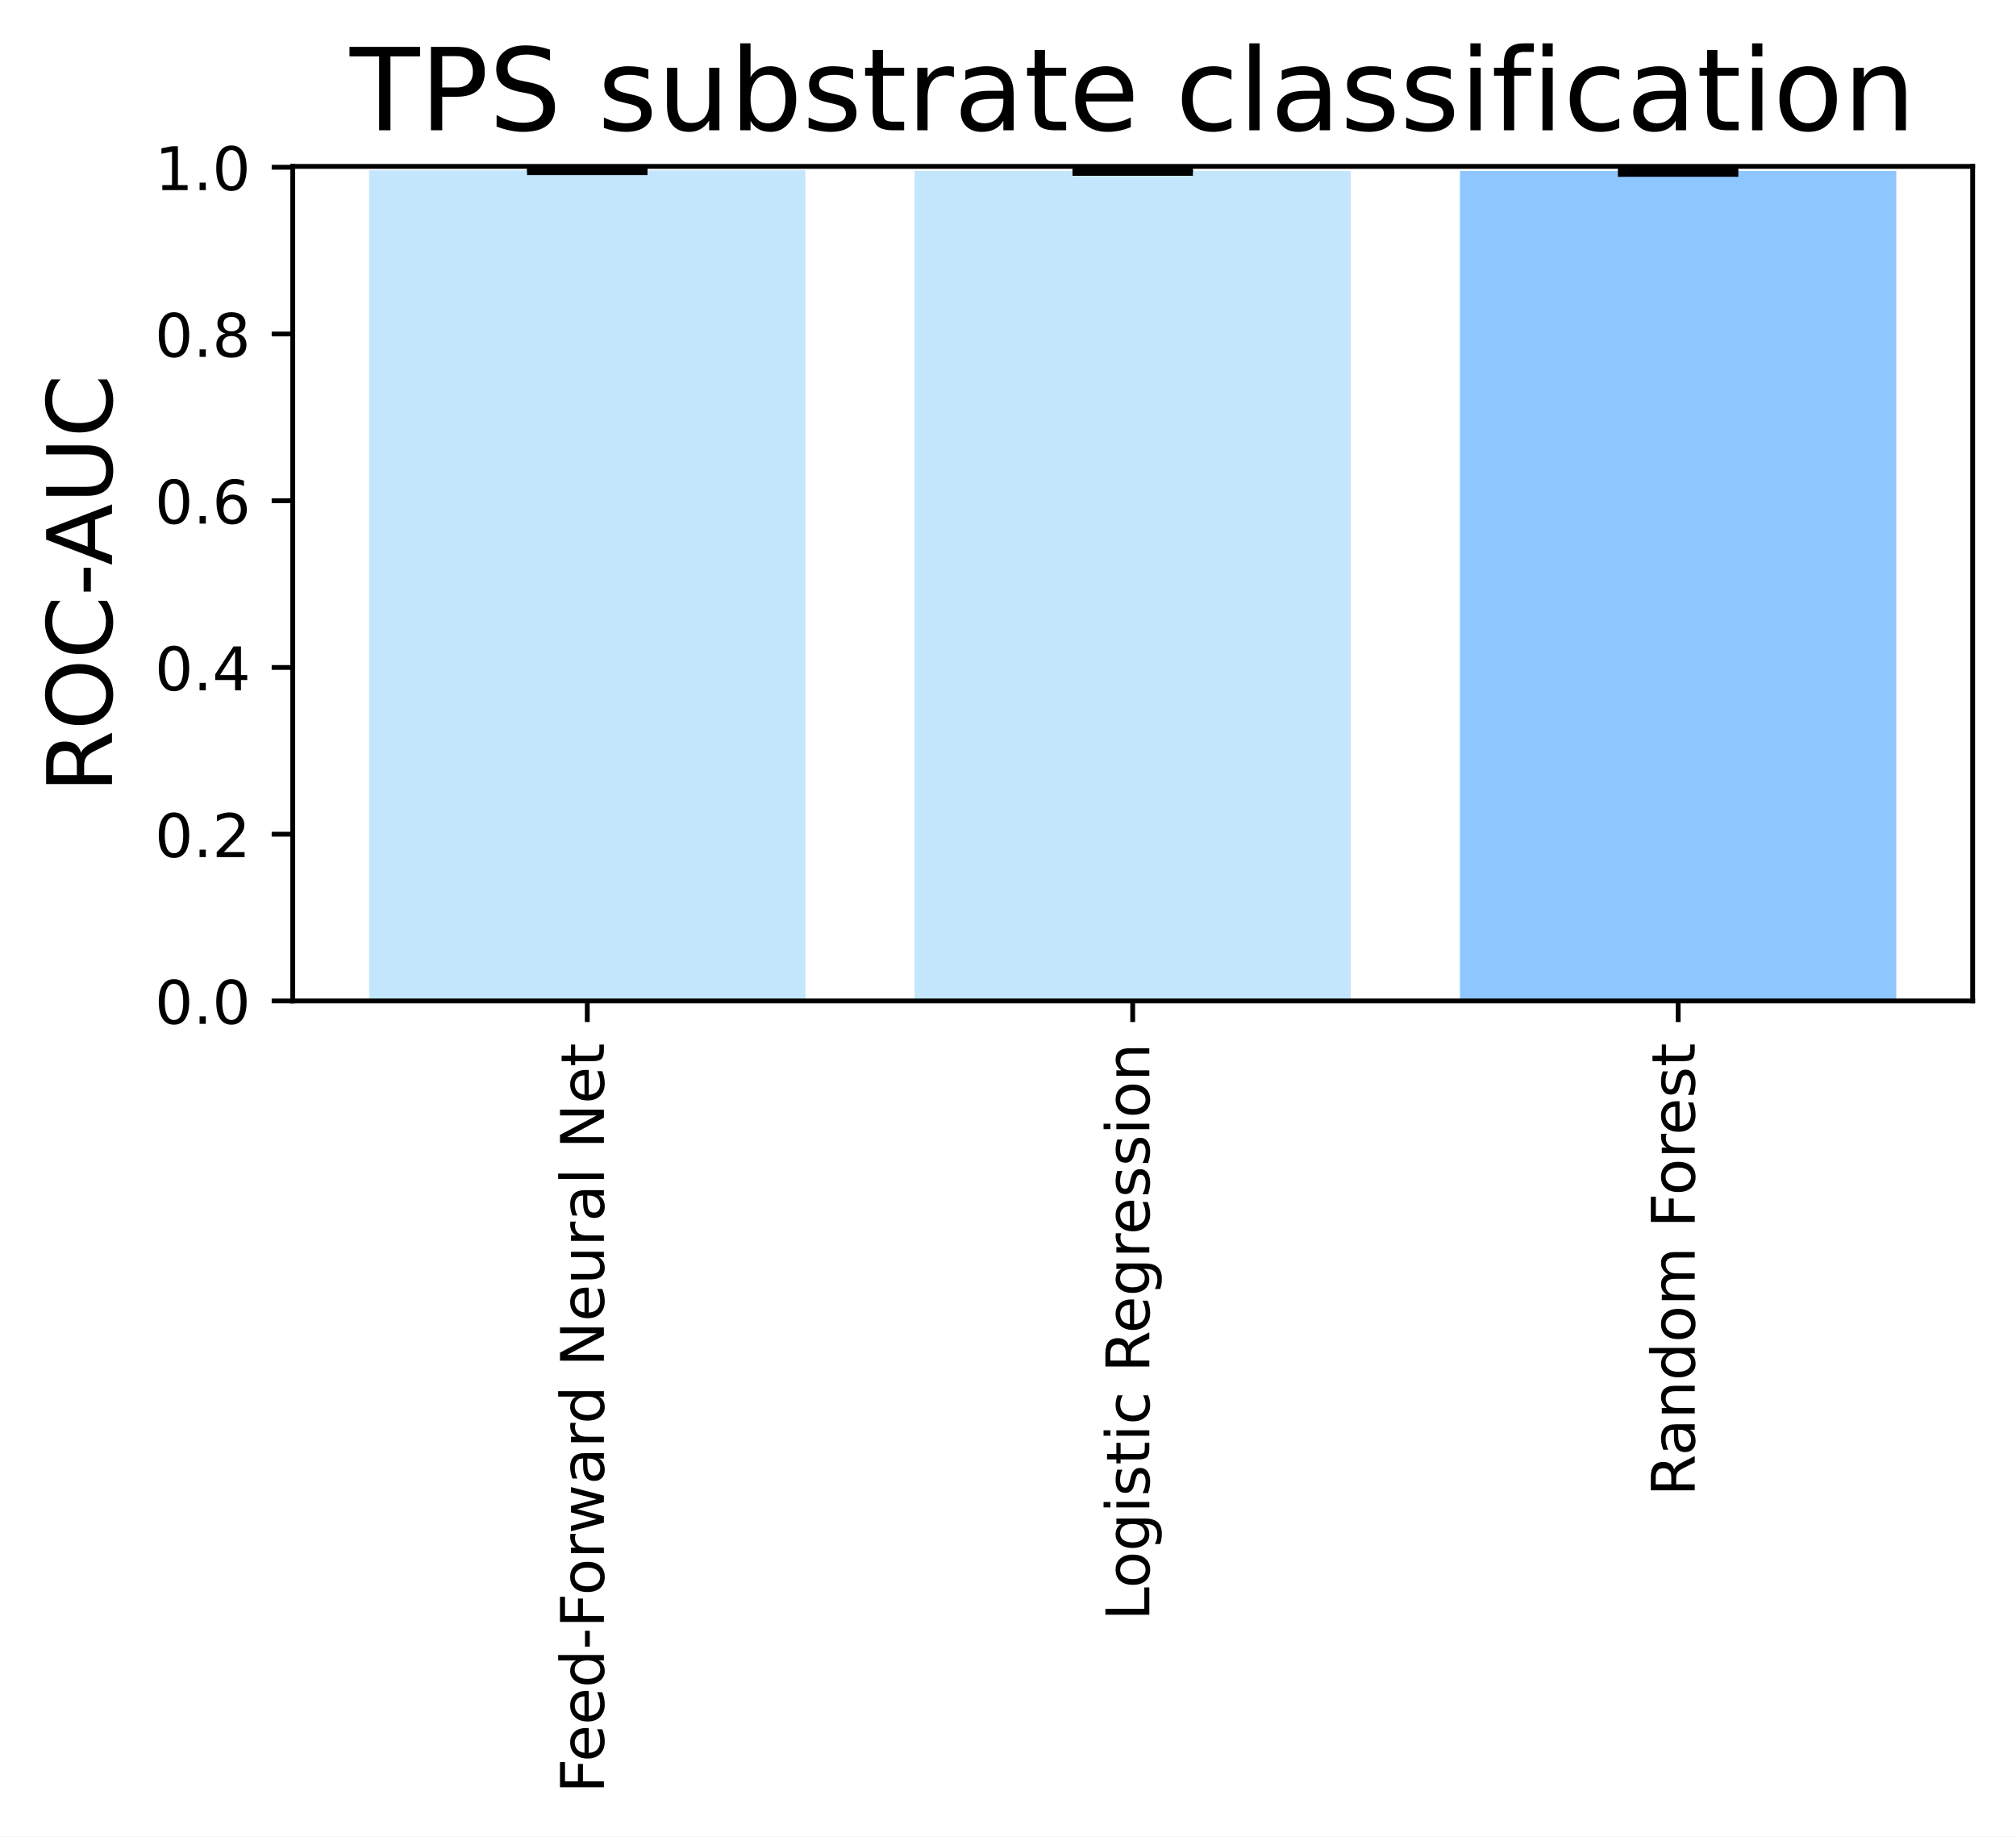
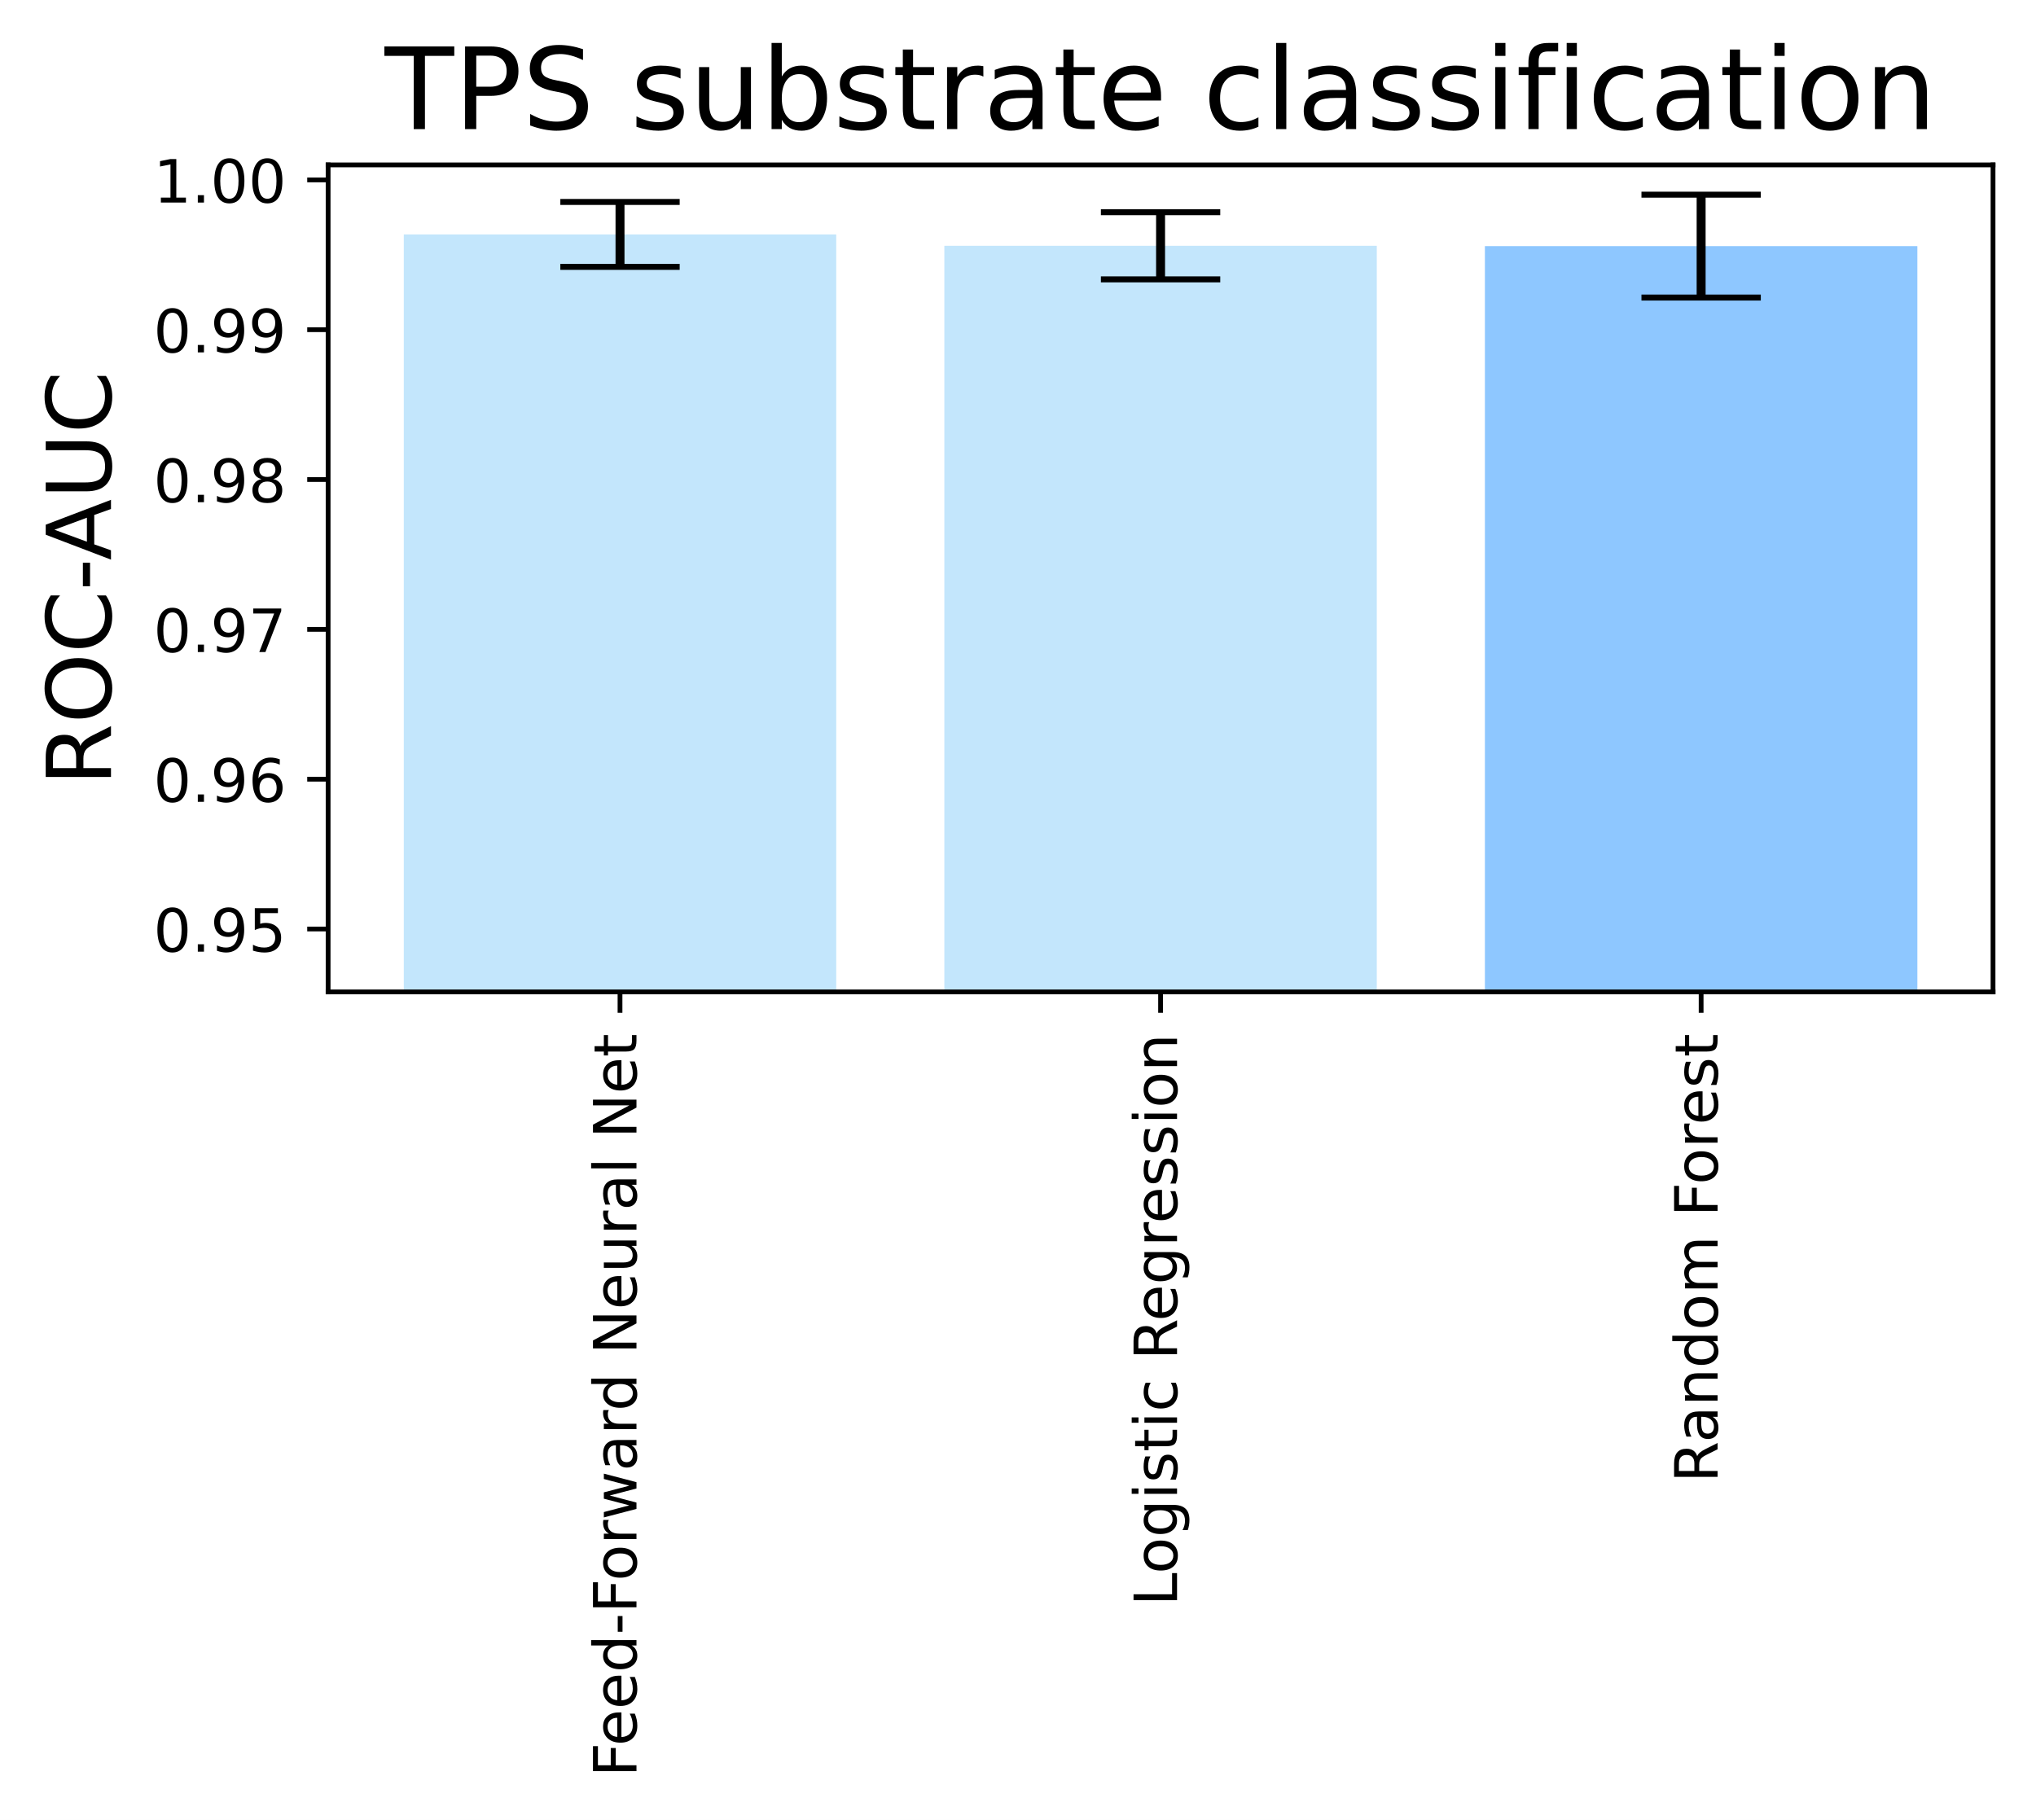
- <svg xmlns="http://www.w3.org/2000/svg" xmlns:xlink="http://www.w3.org/1999/xlink" width="334.82pt" height="305.01pt" viewBox="0 0 334.82 305.01" version="1.1">
+ <svg xmlns="http://www.w3.org/2000/svg" xmlns:xlink="http://www.w3.org/1999/xlink" width="341.183pt" height="305.01pt" viewBox="0 0 341.183 305.01" version="1.1">
  <defs>
    <style type="text/css">*{stroke-linejoin: round; stroke-linecap: butt}</style>
  </defs>
  <g id="figure_1">
    <g id="patch_1">
-       <path d="M 0 305.01  L 334.82 305.01  L 334.82 -0  L 0 -0  z " style="fill: #ffffff" />
+       <path d="M 0 305.01  L 341.183 305.01  L 341.183 -0  L 0 -0  z " style="fill: #ffffff" />
    </g>
    <g id="axes_1">
      <g id="patch_2">
-         <path d="M 48.62 166.237  L 327.62 166.237  L 327.62 27.637  L 48.62 27.637  z " style="fill: #ffffff" />
+         <path d="M 54.983 166.237  L 333.983 166.237  L 333.983 27.637  L 54.983 27.637  z " style="fill: #ffffff" />
      </g>
      <g id="patch_3">
-         <path d="M 61.302 166.237  L 133.77 166.237  L 133.77 28.28  L 61.302 28.28  z " clip-path="url(#pe948270508)" style="fill: #87cefa; opacity: 0.5" />
+         <path d="M 67.665 2541.052  L 140.132 2541.052  L 140.132 39.289  L 67.665 39.289  z " clip-path="url(#p6c520868b0)" style="fill: #87cefa; opacity: 0.5" />
      </g>
      <g id="patch_4">
-         <path d="M 151.887 166.237  L 224.354 166.237  L 224.354 28.385  L 151.887 28.385  z " clip-path="url(#pe948270508)" style="fill: #87cefa; opacity: 0.5" />
+         <path d="M 158.249 2541.052  L 230.717 2541.052  L 230.717 41.192  L 158.249 41.192  z " clip-path="url(#p6c520868b0)" style="fill: #87cefa; opacity: 0.5" />
      </g>
      <g id="patch_5">
-         <path d="M 242.471 166.237  L 314.938 166.237  L 314.938 28.388  L 242.471 28.388  z " clip-path="url(#pe948270508)" style="fill: #1e90ff; opacity: 0.5" />
+         <path d="M 248.833 2541.052  L 321.301 2541.052  L 321.301 41.247  L 248.833 41.247  z " clip-path="url(#p6c520868b0)" style="fill: #1e90ff; opacity: 0.5" />
      </g>
      <g id="matplotlib.axis_1">
        <g id="xtick_1">
          <g id="line2d_1">
            <defs>
-               <path id="md36cc31eba" d="M 0 0  L 0 3.5  " style="stroke: #000000; stroke-width: 0.8" />
+               <path id="m7639a7c3d3" d="M 0 0  L 0 3.5  " style="stroke: #000000; stroke-width: 0.8" />
            </defs>
            <g>
-               <use xlink:href="#md36cc31eba" x="97.536" y="166.237" style="stroke: #000000; stroke-width: 0.8" />
+               <use xlink:href="#m7639a7c3d3" x="103.898" y="166.237" style="stroke: #000000; stroke-width: 0.8" />
            </g>
          </g>
          <g id="text_1">
-             <g transform="translate(100.2953 297.8105) rotate(-90) scale(0.1 -0.1)">
+             <g transform="translate(106.6578 297.8105) rotate(-90) scale(0.1 -0.1)">
              <defs>
                <path id="DejaVuSans-46" d="M 628 4666  L 3309 4666  L 3309 4134  L 1259 4134  L 1259 2759  L 3109 2759  L 3109 2228  L 1259 2228  L 1259 0  L 628 0  L 628 4666  z " transform="scale(0.015625)" />
                <path id="DejaVuSans-65" d="M 3597 1894  L 3597 1613  L 953 1613  Q 991 1019 1311 708  Q 1631 397 2203 397  Q 2534 397 2845 478  Q 3156 559 3463 722  L 3463 178  Q 3153 47 2828 -22  Q 2503 -91 2169 -91  Q 1331 -91 842 396  Q 353 884 353 1716  Q 353 2575 817 3079  Q 1281 3584 2069 3584  Q 2775 3584 3186 3129  Q 3597 2675 3597 1894  z M 3022 2063  Q 3016 2534 2758 2815  Q 2500 3097 2075 3097  Q 1594 3097 1305 2825  Q 1016 2553 972 2059  L 3022 2063  z " transform="scale(0.015625)" />
                <path id="DejaVuSans-64" d="M 2906 2969  L 2906 4863  L 3481 4863  L 3481 0  L 2906 0  L 2906 525  Q 2725 213 2448 61  Q 2172 -91 1784 -91  Q 1150 -91 751 415  Q 353 922 353 1747  Q 353 2572 751 3078  Q 1150 3584 1784 3584  Q 2172 3584 2448 3432  Q 2725 3281 2906 2969  z M 947 1747  Q 947 1113 1208 752  Q 1469 391 1925 391  Q 2381 391 2643 752  Q 2906 1113 2906 1747  Q 2906 2381 2643 2742  Q 2381 3103 1925 3103  Q 1469 3103 1208 2742  Q 947 2381 947 1747  z " transform="scale(0.015625)" />
                <path id="DejaVuSans-2d" d="M 313 2009  L 1997 2009  L 1997 1497  L 313 1497  L 313 2009  z " transform="scale(0.015625)" />
                <path id="DejaVuSans-6f" d="M 1959 3097  Q 1497 3097 1228 2736  Q 959 2375 959 1747  Q 959 1119 1226 758  Q 1494 397 1959 397  Q 2419 397 2687 759  Q 2956 1122 2956 1747  Q 2956 2369 2687 2733  Q 2419 3097 1959 3097  z M 1959 3584  Q 2709 3584 3137 3096  Q 3566 2609 3566 1747  Q 3566 888 3137 398  Q 2709 -91 1959 -91  Q 1206 -91 779 398  Q 353 888 353 1747  Q 353 2609 779 3096  Q 1206 3584 1959 3584  z " transform="scale(0.015625)" />
                <path id="DejaVuSans-72" d="M 2631 2963  Q 2534 3019 2420 3045  Q 2306 3072 2169 3072  Q 1681 3072 1420 2755  Q 1159 2438 1159 1844  L 1159 0  L 581 0  L 581 3500  L 1159 3500  L 1159 2956  Q 1341 3275 1631 3429  Q 1922 3584 2338 3584  Q 2397 3584 2469 3576  Q 2541 3569 2628 3553  L 2631 2963  z " transform="scale(0.015625)" />
                <path id="DejaVuSans-77" d="M 269 3500  L 844 3500  L 1563 769  L 2278 3500  L 2956 3500  L 3675 769  L 4391 3500  L 4966 3500  L 4050 0  L 3372 0  L 2619 2869  L 1863 0  L 1184 0  L 269 3500  z " transform="scale(0.015625)" />
                <path id="DejaVuSans-61" d="M 2194 1759  Q 1497 1759 1228 1600  Q 959 1441 959 1056  Q 959 750 1161 570  Q 1363 391 1709 391  Q 2188 391 2477 730  Q 2766 1069 2766 1631  L 2766 1759  L 2194 1759  z M 3341 1997  L 3341 0  L 2766 0  L 2766 531  Q 2569 213 2275 61  Q 1981 -91 1556 -91  Q 1019 -91 701 211  Q 384 513 384 1019  Q 384 1609 779 1909  Q 1175 2209 1959 2209  L 2766 2209  L 2766 2266  Q 2766 2663 2505 2880  Q 2244 3097 1772 3097  Q 1472 3097 1187 3025  Q 903 2953 641 2809  L 641 3341  Q 956 3463 1253 3523  Q 1550 3584 1831 3584  Q 2591 3584 2966 3190  Q 3341 2797 3341 1997  z " transform="scale(0.015625)" />
                <path id="DejaVuSans-20" transform="scale(0.015625)" />
                <path id="DejaVuSans-4e" d="M 628 4666  L 1478 4666  L 3547 763  L 3547 4666  L 4159 4666  L 4159 0  L 3309 0  L 1241 3903  L 1241 0  L 628 0  L 628 4666  z " transform="scale(0.015625)" />
                <path id="DejaVuSans-75" d="M 544 1381  L 544 3500  L 1119 3500  L 1119 1403  Q 1119 906 1312 657  Q 1506 409 1894 409  Q 2359 409 2629 706  Q 2900 1003 2900 1516  L 2900 3500  L 3475 3500  L 3475 0  L 2900 0  L 2900 538  Q 2691 219 2414 64  Q 2138 -91 1772 -91  Q 1169 -91 856 284  Q 544 659 544 1381  z M 1991 3584  L 1991 3584  z " transform="scale(0.015625)" />
                <path id="DejaVuSans-6c" d="M 603 4863  L 1178 4863  L 1178 0  L 603 0  L 603 4863  z " transform="scale(0.015625)" />
                <path id="DejaVuSans-74" d="M 1172 4494  L 1172 3500  L 2356 3500  L 2356 3053  L 1172 3053  L 1172 1153  Q 1172 725 1289 603  Q 1406 481 1766 481  L 2356 481  L 2356 0  L 1766 0  Q 1100 0 847 248  Q 594 497 594 1153  L 594 3053  L 172 3053  L 172 3500  L 594 3500  L 594 4494  L 1172 4494  z " transform="scale(0.015625)" />
              </defs>
              <use xlink:href="#DejaVuSans-46" />
              <use xlink:href="#DejaVuSans-65" x="52.02" />
              <use xlink:href="#DejaVuSans-65" x="113.543" />
              <use xlink:href="#DejaVuSans-64" x="175.066" />
              <use xlink:href="#DejaVuSans-2d" x="238.543" />
              <use xlink:href="#DejaVuSans-46" x="274.627" />
              <use xlink:href="#DejaVuSans-6f" x="328.521" />
              <use xlink:href="#DejaVuSans-72" x="389.703" />
              <use xlink:href="#DejaVuSans-77" x="430.816" />
              <use xlink:href="#DejaVuSans-61" x="512.604" />
              <use xlink:href="#DejaVuSans-72" x="573.883" />
              <use xlink:href="#DejaVuSans-64" x="613.246" />
              <use xlink:href="#DejaVuSans-20" x="676.723" />
              <use xlink:href="#DejaVuSans-4e" x="708.51" />
              <use xlink:href="#DejaVuSans-65" x="783.314" />
              <use xlink:href="#DejaVuSans-75" x="844.838" />
              <use xlink:href="#DejaVuSans-72" x="908.217" />
              <use xlink:href="#DejaVuSans-61" x="949.33" />
              <use xlink:href="#DejaVuSans-6c" x="1010.609" />
              <use xlink:href="#DejaVuSans-20" x="1038.393" />
              <use xlink:href="#DejaVuSans-4e" x="1070.18" />
              <use xlink:href="#DejaVuSans-65" x="1144.984" />
              <use xlink:href="#DejaVuSans-74" x="1206.508" />
            </g>
          </g>
        </g>
        <g id="xtick_2">
          <g id="line2d_2">
            <g>
-               <use xlink:href="#md36cc31eba" x="188.12" y="166.237" style="stroke: #000000; stroke-width: 0.8" />
+               <use xlink:href="#m7639a7c3d3" x="194.483" y="166.237" style="stroke: #000000; stroke-width: 0.8" />
            </g>
          </g>
          <g id="text_2">
-             <g transform="translate(190.8797 269.1558) rotate(-90) scale(0.1 -0.1)">
+             <g transform="translate(197.2422 269.1558) rotate(-90) scale(0.1 -0.1)">
              <defs>
                <path id="DejaVuSans-4c" d="M 628 4666  L 1259 4666  L 1259 531  L 3531 531  L 3531 0  L 628 0  L 628 4666  z " transform="scale(0.015625)" />
                <path id="DejaVuSans-67" d="M 2906 1791  Q 2906 2416 2648 2759  Q 2391 3103 1925 3103  Q 1463 3103 1205 2759  Q 947 2416 947 1791  Q 947 1169 1205 825  Q 1463 481 1925 481  Q 2391 481 2648 825  Q 2906 1169 2906 1791  z M 3481 434  Q 3481 -459 3084 -895  Q 2688 -1331 1869 -1331  Q 1566 -1331 1297 -1286  Q 1028 -1241 775 -1147  L 775 -588  Q 1028 -725 1275 -790  Q 1522 -856 1778 -856  Q 2344 -856 2625 -561  Q 2906 -266 2906 331  L 2906 616  Q 2728 306 2450 153  Q 2172 0 1784 0  Q 1141 0 747 490  Q 353 981 353 1791  Q 353 2603 747 3093  Q 1141 3584 1784 3584  Q 2172 3584 2450 3431  Q 2728 3278 2906 2969  L 2906 3500  L 3481 3500  L 3481 434  z " transform="scale(0.015625)" />
                <path id="DejaVuSans-69" d="M 603 3500  L 1178 3500  L 1178 0  L 603 0  L 603 3500  z M 603 4863  L 1178 4863  L 1178 4134  L 603 4134  L 603 4863  z " transform="scale(0.015625)" />
                <path id="DejaVuSans-73" d="M 2834 3397  L 2834 2853  Q 2591 2978 2328 3040  Q 2066 3103 1784 3103  Q 1356 3103 1142 2972  Q 928 2841 928 2578  Q 928 2378 1081 2264  Q 1234 2150 1697 2047  L 1894 2003  Q 2506 1872 2764 1633  Q 3022 1394 3022 966  Q 3022 478 2636 193  Q 2250 -91 1575 -91  Q 1294 -91 989 -36  Q 684 19 347 128  L 347 722  Q 666 556 975 473  Q 1284 391 1588 391  Q 1994 391 2212 530  Q 2431 669 2431 922  Q 2431 1156 2273 1281  Q 2116 1406 1581 1522  L 1381 1569  Q 847 1681 609 1914  Q 372 2147 372 2553  Q 372 3047 722 3315  Q 1072 3584 1716 3584  Q 2034 3584 2315 3537  Q 2597 3491 2834 3397  z " transform="scale(0.015625)" />
                <path id="DejaVuSans-63" d="M 3122 3366  L 3122 2828  Q 2878 2963 2633 3030  Q 2388 3097 2138 3097  Q 1578 3097 1268 2742  Q 959 2388 959 1747  Q 959 1106 1268 751  Q 1578 397 2138 397  Q 2388 397 2633 464  Q 2878 531 3122 666  L 3122 134  Q 2881 22 2623 -34  Q 2366 -91 2075 -91  Q 1284 -91 818 406  Q 353 903 353 1747  Q 353 2603 823 3093  Q 1294 3584 2113 3584  Q 2378 3584 2631 3529  Q 2884 3475 3122 3366  z " transform="scale(0.015625)" />
                <path id="DejaVuSans-52" d="M 2841 2188  Q 3044 2119 3236 1894  Q 3428 1669 3622 1275  L 4263 0  L 3584 0  L 2988 1197  Q 2756 1666 2539 1819  Q 2322 1972 1947 1972  L 1259 1972  L 1259 0  L 628 0  L 628 4666  L 2053 4666  Q 2853 4666 3247 4331  Q 3641 3997 3641 3322  Q 3641 2881 3436 2590  Q 3231 2300 2841 2188  z M 1259 4147  L 1259 2491  L 2053 2491  Q 2509 2491 2742 2702  Q 2975 2913 2975 3322  Q 2975 3731 2742 3939  Q 2509 4147 2053 4147  L 1259 4147  z " transform="scale(0.015625)" />
                <path id="DejaVuSans-6e" d="M 3513 2113  L 3513 0  L 2938 0  L 2938 2094  Q 2938 2591 2744 2837  Q 2550 3084 2163 3084  Q 1697 3084 1428 2787  Q 1159 2491 1159 1978  L 1159 0  L 581 0  L 581 3500  L 1159 3500  L 1159 2956  Q 1366 3272 1645 3428  Q 1925 3584 2291 3584  Q 2894 3584 3203 3211  Q 3513 2838 3513 2113  z " transform="scale(0.015625)" />
              </defs>
              <use xlink:href="#DejaVuSans-4c" />
              <use xlink:href="#DejaVuSans-6f" x="53.963" />
              <use xlink:href="#DejaVuSans-67" x="115.145" />
              <use xlink:href="#DejaVuSans-69" x="178.621" />
              <use xlink:href="#DejaVuSans-73" x="206.404" />
              <use xlink:href="#DejaVuSans-74" x="258.504" />
              <use xlink:href="#DejaVuSans-69" x="297.713" />
              <use xlink:href="#DejaVuSans-63" x="325.496" />
              <use xlink:href="#DejaVuSans-20" x="380.477" />
              <use xlink:href="#DejaVuSans-52" x="412.264" />
              <use xlink:href="#DejaVuSans-65" x="477.246" />
              <use xlink:href="#DejaVuSans-67" x="538.77" />
              <use xlink:href="#DejaVuSans-72" x="602.246" />
              <use xlink:href="#DejaVuSans-65" x="641.109" />
              <use xlink:href="#DejaVuSans-73" x="702.633" />
              <use xlink:href="#DejaVuSans-73" x="754.732" />
              <use xlink:href="#DejaVuSans-69" x="806.832" />
              <use xlink:href="#DejaVuSans-6f" x="834.615" />
              <use xlink:href="#DejaVuSans-6e" x="895.797" />
            </g>
          </g>
        </g>
        <g id="xtick_3">
          <g id="line2d_3">
            <g>
-               <use xlink:href="#md36cc31eba" x="278.705" y="166.237" style="stroke: #000000; stroke-width: 0.8" />
+               <use xlink:href="#m7639a7c3d3" x="285.067" y="166.237" style="stroke: #000000; stroke-width: 0.8" />
            </g>
          </g>
          <g id="text_3">
-             <g transform="translate(281.4641 248.4886) rotate(-90) scale(0.1 -0.1)">
+             <g transform="translate(287.8266 248.4886) rotate(-90) scale(0.1 -0.1)">
              <defs>
                <path id="DejaVuSans-6d" d="M 3328 2828  Q 3544 3216 3844 3400  Q 4144 3584 4550 3584  Q 5097 3584 5394 3201  Q 5691 2819 5691 2113  L 5691 0  L 5113 0  L 5113 2094  Q 5113 2597 4934 2840  Q 4756 3084 4391 3084  Q 3944 3084 3684 2787  Q 3425 2491 3425 1978  L 3425 0  L 2847 0  L 2847 2094  Q 2847 2600 2669 2842  Q 2491 3084 2119 3084  Q 1678 3084 1418 2786  Q 1159 2488 1159 1978  L 1159 0  L 581 0  L 581 3500  L 1159 3500  L 1159 2956  Q 1356 3278 1631 3431  Q 1906 3584 2284 3584  Q 2666 3584 2933 3390  Q 3200 3197 3328 2828  z " transform="scale(0.015625)" />
              </defs>
              <use xlink:href="#DejaVuSans-52" />
              <use xlink:href="#DejaVuSans-61" x="67.232" />
              <use xlink:href="#DejaVuSans-6e" x="128.512" />
              <use xlink:href="#DejaVuSans-64" x="191.891" />
              <use xlink:href="#DejaVuSans-6f" x="255.367" />
              <use xlink:href="#DejaVuSans-6d" x="316.549" />
              <use xlink:href="#DejaVuSans-20" x="413.961" />
              <use xlink:href="#DejaVuSans-46" x="445.748" />
              <use xlink:href="#DejaVuSans-6f" x="499.643" />
              <use xlink:href="#DejaVuSans-72" x="560.824" />
              <use xlink:href="#DejaVuSans-65" x="599.688" />
              <use xlink:href="#DejaVuSans-73" x="661.211" />
              <use xlink:href="#DejaVuSans-74" x="713.311" />
            </g>
          </g>
        </g>
      </g>
      <g id="matplotlib.axis_2">
        <g id="ytick_1">
          <g id="line2d_4">
            <defs>
-               <path id="m9823a0e49b" d="M 0 0  L -3.5 0  " style="stroke: #000000; stroke-width: 0.8" />
+               <path id="ma2198a9869" d="M 0 0  L -3.5 0  " style="stroke: #000000; stroke-width: 0.8" />
            </defs>
            <g>
-               <use xlink:href="#m9823a0e49b" x="48.62" y="166.237" style="stroke: #000000; stroke-width: 0.8" />
+               <use xlink:href="#ma2198a9869" x="54.983" y="155.693" style="stroke: #000000; stroke-width: 0.8" />
            </g>
          </g>
          <g id="text_4">
-             <g transform="translate(25.71719 170.0362) scale(0.1 -0.1)">
+             <g transform="translate(25.71719 159.4924) scale(0.1 -0.1)">
              <defs>
                <path id="DejaVuSans-30" d="M 2034 4250  Q 1547 4250 1301 3770  Q 1056 3291 1056 2328  Q 1056 1369 1301 889  Q 1547 409 2034 409  Q 2525 409 2770 889  Q 3016 1369 3016 2328  Q 3016 3291 2770 3770  Q 2525 4250 2034 4250  z M 2034 4750  Q 2819 4750 3233 4129  Q 3647 3509 3647 2328  Q 3647 1150 3233 529  Q 2819 -91 2034 -91  Q 1250 -91 836 529  Q 422 1150 422 2328  Q 422 3509 836 4129  Q 1250 4750 2034 4750  z " transform="scale(0.015625)" />
                <path id="DejaVuSans-2e" d="M 684 794  L 1344 794  L 1344 0  L 684 0  L 684 794  z " transform="scale(0.015625)" />
-               </defs>
-               <use xlink:href="#DejaVuSans-30" />
-               <use xlink:href="#DejaVuSans-2e" x="63.623" />
-               <use xlink:href="#DejaVuSans-30" x="95.41" />
+                 <path id="DejaVuSans-39" d="M 703 97  L 703 672  Q 941 559 1184 500  Q 1428 441 1663 441  Q 2288 441 2617 861  Q 2947 1281 2994 2138  Q 2813 1869 2534 1725  Q 2256 1581 1919 1581  Q 1219 1581 811 2004  Q 403 2428 403 3163  Q 403 3881 828 4315  Q 1253 4750 1959 4750  Q 2769 4750 3195 4129  Q 3622 3509 3622 2328  Q 3622 1225 3098 567  Q 2575 -91 1691 -91  Q 1453 -91 1209 -44  Q 966 3 703 97  z M 1959 2075  Q 2384 2075 2632 2365  Q 2881 2656 2881 3163  Q 2881 3666 2632 3958  Q 2384 4250 1959 4250  Q 1534 4250 1286 3958  Q 1038 3666 1038 3163  Q 1038 2656 1286 2365  Q 1534 2075 1959 2075  z " transform="scale(0.015625)" />
+                 <path id="DejaVuSans-35" d="M 691 4666  L 3169 4666  L 3169 4134  L 1269 4134  L 1269 2991  Q 1406 3038 1543 3061  Q 1681 3084 1819 3084  Q 2600 3084 3056 2656  Q 3513 2228 3513 1497  Q 3513 744 3044 326  Q 2575 -91 1722 -91  Q 1428 -91 1123 -41  Q 819 9 494 109  L 494 744  Q 775 591 1075 516  Q 1375 441 1709 441  Q 2250 441 2565 725  Q 2881 1009 2881 1497  Q 2881 1984 2565 2268  Q 2250 2553 1709 2553  Q 1456 2553 1204 2497  Q 953 2441 691 2322  L 691 4666  z " transform="scale(0.015625)" />
+               </defs>
+               <use xlink:href="#DejaVuSans-30" />
+               <use xlink:href="#DejaVuSans-2e" x="63.623" />
+               <use xlink:href="#DejaVuSans-39" x="95.41" />
+               <use xlink:href="#DejaVuSans-35" x="159.033" />
            </g>
          </g>
        </g>
        <g id="ytick_2">
          <g id="line2d_5">
            <g>
-               <use xlink:href="#m9823a0e49b" x="48.62" y="138.545" style="stroke: #000000; stroke-width: 0.8" />
+               <use xlink:href="#ma2198a9869" x="54.983" y="130.584" style="stroke: #000000; stroke-width: 0.8" />
            </g>
          </g>
          <g id="text_5">
-             <g transform="translate(25.71719 142.3439) scale(0.1 -0.1)">
-               <defs>
-                 <path id="DejaVuSans-32" d="M 1228 531  L 3431 531  L 3431 0  L 469 0  L 469 531  Q 828 903 1448 1529  Q 2069 2156 2228 2338  Q 2531 2678 2651 2914  Q 2772 3150 2772 3378  Q 2772 3750 2511 3984  Q 2250 4219 1831 4219  Q 1534 4219 1204 4116  Q 875 4013 500 3803  L 500 4441  Q 881 4594 1212 4672  Q 1544 4750 1819 4750  Q 2544 4750 2975 4387  Q 3406 4025 3406 3419  Q 3406 3131 3298 2873  Q 3191 2616 2906 2266  Q 2828 2175 2409 1742  Q 1991 1309 1228 531  z " transform="scale(0.015625)" />
-               </defs>
-               <use xlink:href="#DejaVuSans-30" />
-               <use xlink:href="#DejaVuSans-2e" x="63.623" />
-               <use xlink:href="#DejaVuSans-32" x="95.41" />
+             <g transform="translate(25.71719 134.3833) scale(0.1 -0.1)">
+               <defs>
+                 <path id="DejaVuSans-36" d="M 2113 2584  Q 1688 2584 1439 2293  Q 1191 2003 1191 1497  Q 1191 994 1439 701  Q 1688 409 2113 409  Q 2538 409 2786 701  Q 3034 994 3034 1497  Q 3034 2003 2786 2293  Q 2538 2584 2113 2584  z M 3366 4563  L 3366 3988  Q 3128 4100 2886 4159  Q 2644 4219 2406 4219  Q 1781 4219 1451 3797  Q 1122 3375 1075 2522  Q 1259 2794 1537 2939  Q 1816 3084 2150 3084  Q 2853 3084 3261 2657  Q 3669 2231 3669 1497  Q 3669 778 3244 343  Q 2819 -91 2113 -91  Q 1303 -91 875 529  Q 447 1150 447 2328  Q 447 3434 972 4092  Q 1497 4750 2381 4750  Q 2619 4750 2861 4703  Q 3103 4656 3366 4563  z " transform="scale(0.015625)" />
+               </defs>
+               <use xlink:href="#DejaVuSans-30" />
+               <use xlink:href="#DejaVuSans-2e" x="63.623" />
+               <use xlink:href="#DejaVuSans-39" x="95.41" />
+               <use xlink:href="#DejaVuSans-36" x="159.033" />
            </g>
          </g>
        </g>
        <g id="ytick_3">
          <g id="line2d_6">
            <g>
-               <use xlink:href="#m9823a0e49b" x="48.62" y="110.852" style="stroke: #000000; stroke-width: 0.8" />
+               <use xlink:href="#ma2198a9869" x="54.983" y="105.475" style="stroke: #000000; stroke-width: 0.8" />
            </g>
          </g>
          <g id="text_6">
-             <g transform="translate(25.71719 114.6516) scale(0.1 -0.1)">
-               <defs>
-                 <path id="DejaVuSans-34" d="M 2419 4116  L 825 1625  L 2419 1625  L 2419 4116  z M 2253 4666  L 3047 4666  L 3047 1625  L 3713 1625  L 3713 1100  L 3047 1100  L 3047 0  L 2419 0  L 2419 1100  L 313 1100  L 313 1709  L 2253 4666  z " transform="scale(0.015625)" />
-               </defs>
-               <use xlink:href="#DejaVuSans-30" />
-               <use xlink:href="#DejaVuSans-2e" x="63.623" />
-               <use xlink:href="#DejaVuSans-34" x="95.41" />
+             <g transform="translate(25.71719 109.2743) scale(0.1 -0.1)">
+               <defs>
+                 <path id="DejaVuSans-37" d="M 525 4666  L 3525 4666  L 3525 4397  L 1831 0  L 1172 0  L 2766 4134  L 525 4134  L 525 4666  z " transform="scale(0.015625)" />
+               </defs>
+               <use xlink:href="#DejaVuSans-30" />
+               <use xlink:href="#DejaVuSans-2e" x="63.623" />
+               <use xlink:href="#DejaVuSans-39" x="95.41" />
+               <use xlink:href="#DejaVuSans-37" x="159.033" />
            </g>
          </g>
        </g>
        <g id="ytick_4">
          <g id="line2d_7">
            <g>
-               <use xlink:href="#m9823a0e49b" x="48.62" y="83.16" style="stroke: #000000; stroke-width: 0.8" />
+               <use xlink:href="#ma2198a9869" x="54.983" y="80.366" style="stroke: #000000; stroke-width: 0.8" />
            </g>
          </g>
          <g id="text_7">
-             <g transform="translate(25.71719 86.95933) scale(0.1 -0.1)">
-               <defs>
-                 <path id="DejaVuSans-36" d="M 2113 2584  Q 1688 2584 1439 2293  Q 1191 2003 1191 1497  Q 1191 994 1439 701  Q 1688 409 2113 409  Q 2538 409 2786 701  Q 3034 994 3034 1497  Q 3034 2003 2786 2293  Q 2538 2584 2113 2584  z M 3366 4563  L 3366 3988  Q 3128 4100 2886 4159  Q 2644 4219 2406 4219  Q 1781 4219 1451 3797  Q 1122 3375 1075 2522  Q 1259 2794 1537 2939  Q 1816 3084 2150 3084  Q 2853 3084 3261 2657  Q 3669 2231 3669 1497  Q 3669 778 3244 343  Q 2819 -91 2113 -91  Q 1303 -91 875 529  Q 447 1150 447 2328  Q 447 3434 972 4092  Q 1497 4750 2381 4750  Q 2619 4750 2861 4703  Q 3103 4656 3366 4563  z " transform="scale(0.015625)" />
-               </defs>
-               <use xlink:href="#DejaVuSans-30" />
-               <use xlink:href="#DejaVuSans-2e" x="63.623" />
-               <use xlink:href="#DejaVuSans-36" x="95.41" />
+             <g transform="translate(25.71719 84.16524) scale(0.1 -0.1)">
+               <defs>
+                 <path id="DejaVuSans-38" d="M 2034 2216  Q 1584 2216 1326 1975  Q 1069 1734 1069 1313  Q 1069 891 1326 650  Q 1584 409 2034 409  Q 2484 409 2743 651  Q 3003 894 3003 1313  Q 3003 1734 2745 1975  Q 2488 2216 2034 2216  z M 1403 2484  Q 997 2584 770 2862  Q 544 3141 544 3541  Q 544 4100 942 4425  Q 1341 4750 2034 4750  Q 2731 4750 3128 4425  Q 3525 4100 3525 3541  Q 3525 3141 3298 2862  Q 3072 2584 2669 2484  Q 3125 2378 3379 2068  Q 3634 1759 3634 1313  Q 3634 634 3220 271  Q 2806 -91 2034 -91  Q 1263 -91 848 271  Q 434 634 434 1313  Q 434 1759 690 2068  Q 947 2378 1403 2484  z M 1172 3481  Q 1172 3119 1398 2916  Q 1625 2713 2034 2713  Q 2441 2713 2670 2916  Q 2900 3119 2900 3481  Q 2900 3844 2670 4047  Q 2441 4250 2034 4250  Q 1625 4250 1398 4047  Q 1172 3844 1172 3481  z " transform="scale(0.015625)" />
+               </defs>
+               <use xlink:href="#DejaVuSans-30" />
+               <use xlink:href="#DejaVuSans-2e" x="63.623" />
+               <use xlink:href="#DejaVuSans-39" x="95.41" />
+               <use xlink:href="#DejaVuSans-38" x="159.033" />
            </g>
          </g>
        </g>
        <g id="ytick_5">
          <g id="line2d_8">
            <g>
-               <use xlink:href="#m9823a0e49b" x="48.62" y="55.468" style="stroke: #000000; stroke-width: 0.8" />
+               <use xlink:href="#ma2198a9869" x="54.983" y="55.257" style="stroke: #000000; stroke-width: 0.8" />
            </g>
          </g>
          <g id="text_8">
-             <g transform="translate(25.71719 59.26702) scale(0.1 -0.1)">
-               <defs>
-                 <path id="DejaVuSans-38" d="M 2034 2216  Q 1584 2216 1326 1975  Q 1069 1734 1069 1313  Q 1069 891 1326 650  Q 1584 409 2034 409  Q 2484 409 2743 651  Q 3003 894 3003 1313  Q 3003 1734 2745 1975  Q 2488 2216 2034 2216  z M 1403 2484  Q 997 2584 770 2862  Q 544 3141 544 3541  Q 544 4100 942 4425  Q 1341 4750 2034 4750  Q 2731 4750 3128 4425  Q 3525 4100 3525 3541  Q 3525 3141 3298 2862  Q 3072 2584 2669 2484  Q 3125 2378 3379 2068  Q 3634 1759 3634 1313  Q 3634 634 3220 271  Q 2806 -91 2034 -91  Q 1263 -91 848 271  Q 434 634 434 1313  Q 434 1759 690 2068  Q 947 2378 1403 2484  z M 1172 3481  Q 1172 3119 1398 2916  Q 1625 2713 2034 2713  Q 2441 2713 2670 2916  Q 2900 3119 2900 3481  Q 2900 3844 2670 4047  Q 2441 4250 2034 4250  Q 1625 4250 1398 4047  Q 1172 3844 1172 3481  z " transform="scale(0.015625)" />
-               </defs>
-               <use xlink:href="#DejaVuSans-30" />
-               <use xlink:href="#DejaVuSans-2e" x="63.623" />
-               <use xlink:href="#DejaVuSans-38" x="95.41" />
+             <g transform="translate(25.71719 59.0562) scale(0.1 -0.1)">
+               <use xlink:href="#DejaVuSans-30" />
+               <use xlink:href="#DejaVuSans-2e" x="63.623" />
+               <use xlink:href="#DejaVuSans-39" x="95.41" />
+               <use xlink:href="#DejaVuSans-39" x="159.033" />
            </g>
          </g>
        </g>
        <g id="ytick_6">
          <g id="line2d_9">
            <g>
-               <use xlink:href="#m9823a0e49b" x="48.62" y="27.775" style="stroke: #000000; stroke-width: 0.8" />
+               <use xlink:href="#ma2198a9869" x="54.983" y="30.148" style="stroke: #000000; stroke-width: 0.8" />
            </g>
          </g>
          <g id="text_9">
-             <g transform="translate(25.71719 31.57471) scale(0.1 -0.1)">
+             <g transform="translate(25.71719 33.94716) scale(0.1 -0.1)">
              <defs>
                <path id="DejaVuSans-31" d="M 794 531  L 1825 531  L 1825 4091  L 703 3866  L 703 4441  L 1819 4666  L 2450 4666  L 2450 531  L 3481 531  L 3481 0  L 794 0  L 794 531  z " transform="scale(0.015625)" />
              </defs>
              <use xlink:href="#DejaVuSans-31" />
              <use xlink:href="#DejaVuSans-2e" x="63.623" />
              <use xlink:href="#DejaVuSans-30" x="95.41" />
+               <use xlink:href="#DejaVuSans-30" x="159.033" />
            </g>
          </g>
        </g>
        <g id="text_10">
          <g transform="translate(18.59766 131.6831) rotate(-90) scale(0.15 -0.15)">
            <defs>
              <path id="DejaVuSans-4f" d="M 2522 4238  Q 1834 4238 1429 3725  Q 1025 3213 1025 2328  Q 1025 1447 1429 934  Q 1834 422 2522 422  Q 3209 422 3611 934  Q 4013 1447 4013 2328  Q 4013 3213 3611 3725  Q 3209 4238 2522 4238  z M 2522 4750  Q 3503 4750 4090 4092  Q 4678 3434 4678 2328  Q 4678 1225 4090 567  Q 3503 -91 2522 -91  Q 1538 -91 948 565  Q 359 1222 359 2328  Q 359 3434 948 4092  Q 1538 4750 2522 4750  z " transform="scale(0.015625)" />
              <path id="DejaVuSans-43" d="M 4122 4306  L 4122 3641  Q 3803 3938 3442 4084  Q 3081 4231 2675 4231  Q 1875 4231 1450 3742  Q 1025 3253 1025 2328  Q 1025 1406 1450 917  Q 1875 428 2675 428  Q 3081 428 3442 575  Q 3803 722 4122 1019  L 4122 359  Q 3791 134 3420 21  Q 3050 -91 2638 -91  Q 1578 -91 968 557  Q 359 1206 359 2328  Q 359 3453 968 4101  Q 1578 4750 2638 4750  Q 3056 4750 3426 4639  Q 3797 4528 4122 4306  z " transform="scale(0.015625)" />
              <path id="DejaVuSans-41" d="M 2188 4044  L 1331 1722  L 3047 1722  L 2188 4044  z M 1831 4666  L 2547 4666  L 4325 0  L 3669 0  L 3244 1197  L 1141 1197  L 716 0  L 50 0  L 1831 4666  z " transform="scale(0.015625)" />
              <path id="DejaVuSans-55" d="M 556 4666  L 1191 4666  L 1191 1831  Q 1191 1081 1462 751  Q 1734 422 2344 422  Q 2950 422 3222 751  Q 3494 1081 3494 1831  L 3494 4666  L 4128 4666  L 4128 1753  Q 4128 841 3676 375  Q 3225 -91 2344 -91  Q 1459 -91 1007 375  Q 556 841 556 1753  L 556 4666  z " transform="scale(0.015625)" />
            </defs>
            <use xlink:href="#DejaVuSans-52" />
            <use xlink:href="#DejaVuSans-4f" x="69.482" />
            <use xlink:href="#DejaVuSans-43" x="148.193" />
            <use xlink:href="#DejaVuSans-2d" x="218.018" />
            <use xlink:href="#DejaVuSans-41" x="251.852" />
            <use xlink:href="#DejaVuSans-55" x="320.26" />
            <use xlink:href="#DejaVuSans-43" x="393.453" />
          </g>
        </g>
      </g>
      <g id="LineCollection_1">
-         <path d="M 97.536 28.58  L 97.536 27.98  " clip-path="url(#pe948270508)" style="fill: none; stroke: #000000; stroke-width: 1.5" />
-         <path d="M 188.12 28.695  L 188.12 28.074  " clip-path="url(#pe948270508)" style="fill: none; stroke: #000000; stroke-width: 1.5" />
-         <path d="M 278.705 28.863  L 278.705 27.912  " clip-path="url(#pe948270508)" style="fill: none; stroke: #000000; stroke-width: 1.5" />
+         <path d="M 103.898 44.729  L 103.898 33.849  " clip-path="url(#p6c520868b0)" style="fill: none; stroke: #000000; stroke-width: 1.5" />
+         <path d="M 194.483 46.822  L 194.483 35.562  " clip-path="url(#p6c520868b0)" style="fill: none; stroke: #000000; stroke-width: 1.5" />
+         <path d="M 285.067 49.869  L 285.067 32.625  " clip-path="url(#p6c520868b0)" style="fill: none; stroke: #000000; stroke-width: 1.5" />
      </g>
      <g id="line2d_10">
        <defs>
-           <path id="m6684f972db" d="M 10 0  L -10 -0  " style="stroke: #000000" />
+           <path id="m88494ea907" d="M 10 0  L -10 -0  " style="stroke: #000000" />
        </defs>
-         <g clip-path="url(#pe948270508)">
-           <use xlink:href="#m6684f972db" x="97.536" y="28.58" style="stroke: #000000" />
-           <use xlink:href="#m6684f972db" x="188.12" y="28.695" style="stroke: #000000" />
-           <use xlink:href="#m6684f972db" x="278.705" y="28.863" style="stroke: #000000" />
+         <g clip-path="url(#p6c520868b0)">
+           <use xlink:href="#m88494ea907" x="103.898" y="44.729" style="stroke: #000000" />
+           <use xlink:href="#m88494ea907" x="194.483" y="46.822" style="stroke: #000000" />
+           <use xlink:href="#m88494ea907" x="285.067" y="49.869" style="stroke: #000000" />
        </g>
      </g>
      <g id="line2d_11">
-         <g clip-path="url(#pe948270508)">
-           <use xlink:href="#m6684f972db" x="97.536" y="27.98" style="stroke: #000000" />
-           <use xlink:href="#m6684f972db" x="188.12" y="28.074" style="stroke: #000000" />
-           <use xlink:href="#m6684f972db" x="278.705" y="27.912" style="stroke: #000000" />
+         <g clip-path="url(#p6c520868b0)">
+           <use xlink:href="#m88494ea907" x="103.898" y="33.849" style="stroke: #000000" />
+           <use xlink:href="#m88494ea907" x="194.483" y="35.562" style="stroke: #000000" />
+           <use xlink:href="#m88494ea907" x="285.067" y="32.625" style="stroke: #000000" />
        </g>
      </g>
      <g id="patch_6">
-         <path d="M 48.62 166.237  L 48.62 27.637  " style="fill: none; stroke: #000000; stroke-width: 0.8; stroke-linejoin: miter; stroke-linecap: square" />
+         <path d="M 54.983 166.237  L 54.983 27.637  " style="fill: none; stroke: #000000; stroke-width: 0.8; stroke-linejoin: miter; stroke-linecap: square" />
      </g>
      <g id="patch_7">
-         <path d="M 327.62 166.237  L 327.62 27.637  " style="fill: none; stroke: #000000; stroke-width: 0.8; stroke-linejoin: miter; stroke-linecap: square" />
+         <path d="M 333.983 166.237  L 333.983 27.637  " style="fill: none; stroke: #000000; stroke-width: 0.8; stroke-linejoin: miter; stroke-linecap: square" />
      </g>
      <g id="patch_8">
-         <path d="M 48.62 166.237  L 327.62 166.237  " style="fill: none; stroke: #000000; stroke-width: 0.8; stroke-linejoin: miter; stroke-linecap: square" />
+         <path d="M 54.983 166.237  L 333.983 166.237  " style="fill: none; stroke: #000000; stroke-width: 0.8; stroke-linejoin: miter; stroke-linecap: square" />
      </g>
      <g id="patch_9">
-         <path d="M 48.62 27.637  L 327.62 27.637  " style="fill: none; stroke: #000000; stroke-width: 0.8; stroke-linejoin: miter; stroke-linecap: square" />
+         <path d="M 54.983 27.637  L 333.983 27.637  " style="fill: none; stroke: #000000; stroke-width: 0.8; stroke-linejoin: miter; stroke-linecap: square" />
      </g>
      <g id="text_11">
-         <g transform="translate(58.10242 21.63703) scale(0.19 -0.19)">
+         <g transform="translate(64.46492 21.63703) scale(0.19 -0.19)">
          <defs>
            <path id="DejaVuSans-54" d="M -19 4666  L 3928 4666  L 3928 4134  L 2272 4134  L 2272 0  L 1638 0  L 1638 4134  L -19 4134  L -19 4666  z " transform="scale(0.015625)" />
            <path id="DejaVuSans-50" d="M 1259 4147  L 1259 2394  L 2053 2394  Q 2494 2394 2734 2622  Q 2975 2850 2975 3272  Q 2975 3691 2734 3919  Q 2494 4147 2053 4147  L 1259 4147  z M 628 4666  L 2053 4666  Q 2838 4666 3239 4311  Q 3641 3956 3641 3272  Q 3641 2581 3239 2228  Q 2838 1875 2053 1875  L 1259 1875  L 1259 0  L 628 0  L 628 4666  z " transform="scale(0.015625)" />
            <path id="DejaVuSans-53" d="M 3425 4513  L 3425 3897  Q 3066 4069 2747 4153  Q 2428 4238 2131 4238  Q 1616 4238 1336 4038  Q 1056 3838 1056 3469  Q 1056 3159 1242 3001  Q 1428 2844 1947 2747  L 2328 2669  Q 3034 2534 3370 2195  Q 3706 1856 3706 1288  Q 3706 609 3251 259  Q 2797 -91 1919 -91  Q 1588 -91 1214 -16  Q 841 59 441 206  L 441 856  Q 825 641 1194 531  Q 1563 422 1919 422  Q 2459 422 2753 634  Q 3047 847 3047 1241  Q 3047 1584 2836 1778  Q 2625 1972 2144 2069  L 1759 2144  Q 1053 2284 737 2584  Q 422 2884 422 3419  Q 422 4038 858 4394  Q 1294 4750 2059 4750  Q 2388 4750 2728 4690  Q 3069 4631 3425 4513  z " transform="scale(0.015625)" />
            <path id="DejaVuSans-62" d="M 3116 1747  Q 3116 2381 2855 2742  Q 2594 3103 2138 3103  Q 1681 3103 1420 2742  Q 1159 2381 1159 1747  Q 1159 1113 1420 752  Q 1681 391 2138 391  Q 2594 391 2855 752  Q 3116 1113 3116 1747  z M 1159 2969  Q 1341 3281 1617 3432  Q 1894 3584 2278 3584  Q 2916 3584 3314 3078  Q 3713 2572 3713 1747  Q 3713 922 3314 415  Q 2916 -91 2278 -91  Q 1894 -91 1617 61  Q 1341 213 1159 525  L 1159 0  L 581 0  L 581 4863  L 1159 4863  L 1159 2969  z " transform="scale(0.015625)" />
            <path id="DejaVuSans-66" d="M 2375 4863  L 2375 4384  L 1825 4384  Q 1516 4384 1395 4259  Q 1275 4134 1275 3809  L 1275 3500  L 2222 3500  L 2222 3053  L 1275 3053  L 1275 0  L 697 0  L 697 3053  L 147 3053  L 147 3500  L 697 3500  L 697 3744  Q 697 4328 969 4595  Q 1241 4863 1831 4863  L 2375 4863  z " transform="scale(0.015625)" />
          </defs>
          <use xlink:href="#DejaVuSans-54" />
          <use xlink:href="#DejaVuSans-50" x="61.084" />
          <use xlink:href="#DejaVuSans-53" x="121.387" />
          <use xlink:href="#DejaVuSans-20" x="184.863" />
          <use xlink:href="#DejaVuSans-73" x="216.65" />
          <use xlink:href="#DejaVuSans-75" x="268.75" />
          <use xlink:href="#DejaVuSans-62" x="332.129" />
          <use xlink:href="#DejaVuSans-73" x="395.605" />
          <use xlink:href="#DejaVuSans-74" x="447.705" />
          <use xlink:href="#DejaVuSans-72" x="486.914" />
          <use xlink:href="#DejaVuSans-61" x="528.027" />
          <use xlink:href="#DejaVuSans-74" x="589.307" />
          <use xlink:href="#DejaVuSans-65" x="628.516" />
          <use xlink:href="#DejaVuSans-20" x="690.039" />
          <use xlink:href="#DejaVuSans-63" x="721.826" />
          <use xlink:href="#DejaVuSans-6c" x="776.807" />
          <use xlink:href="#DejaVuSans-61" x="804.59" />
          <use xlink:href="#DejaVuSans-73" x="865.869" />
          <use xlink:href="#DejaVuSans-73" x="917.969" />
          <use xlink:href="#DejaVuSans-69" x="970.068" />
          <use xlink:href="#DejaVuSans-66" x="997.852" />
          <use xlink:href="#DejaVuSans-69" x="1033.057" />
          <use xlink:href="#DejaVuSans-63" x="1060.84" />
          <use xlink:href="#DejaVuSans-61" x="1115.82" />
          <use xlink:href="#DejaVuSans-74" x="1177.1" />
          <use xlink:href="#DejaVuSans-69" x="1216.309" />
          <use xlink:href="#DejaVuSans-6f" x="1244.092" />
          <use xlink:href="#DejaVuSans-6e" x="1305.273" />
        </g>
      </g>
    </g>
  </g>
  <defs>
-     <clipPath id="pe948270508">
-       <rect x="48.62" y="27.637" width="279" height="138.6" />
+     <clipPath id="p6c520868b0">
+       <rect x="54.983" y="27.637" width="279" height="138.6" />
    </clipPath>
  </defs>
</svg>
